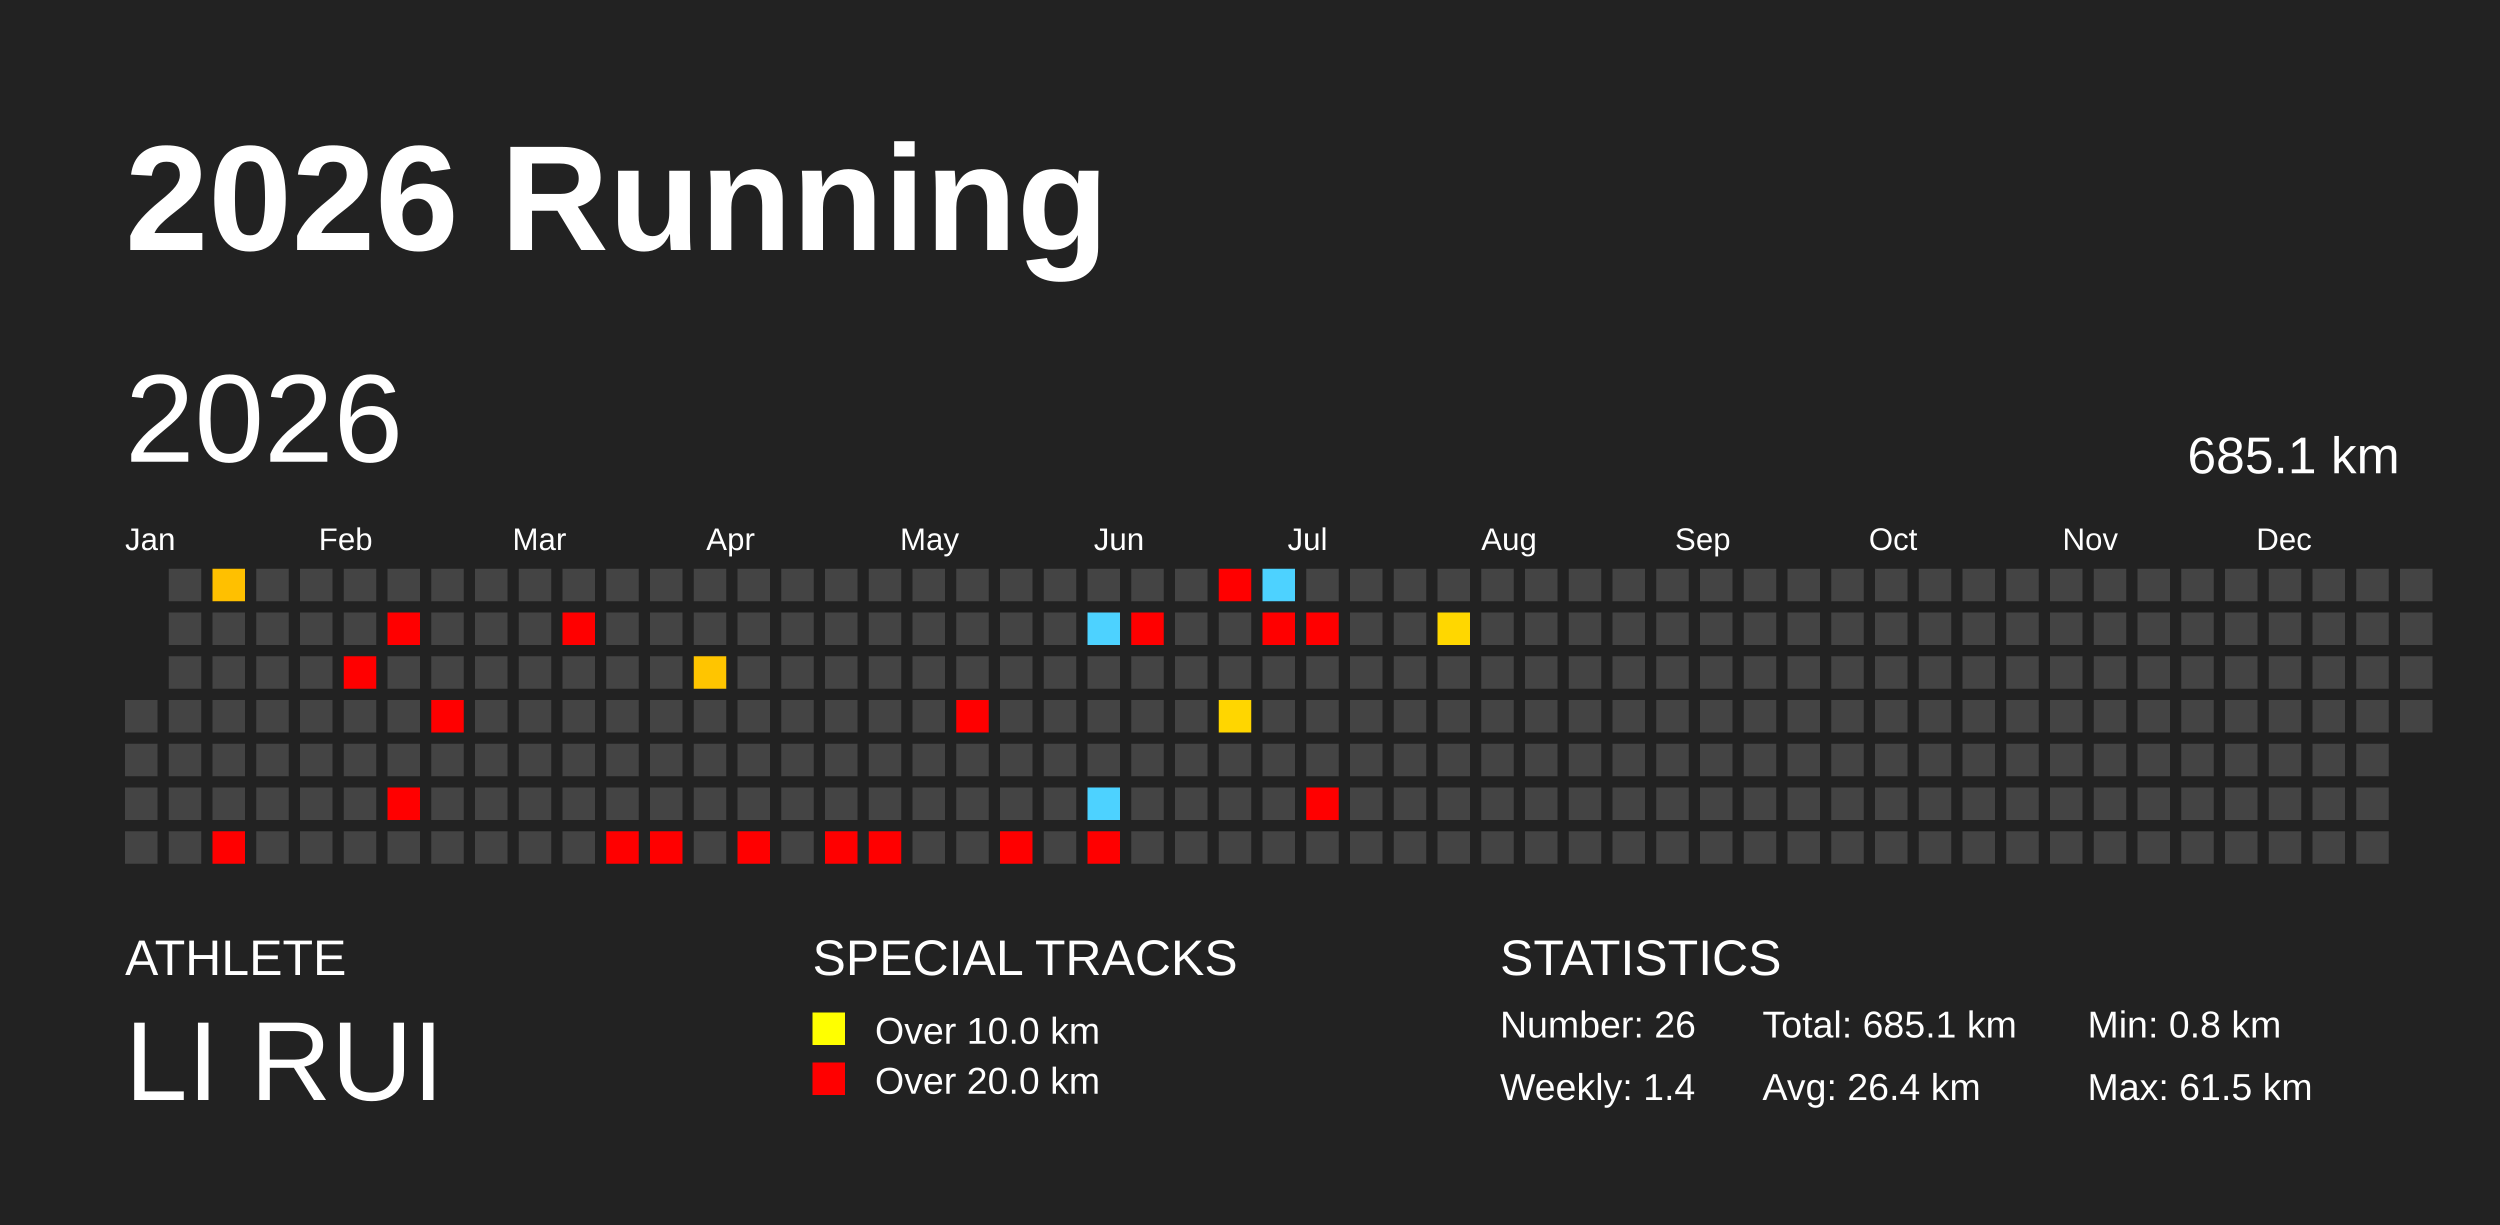
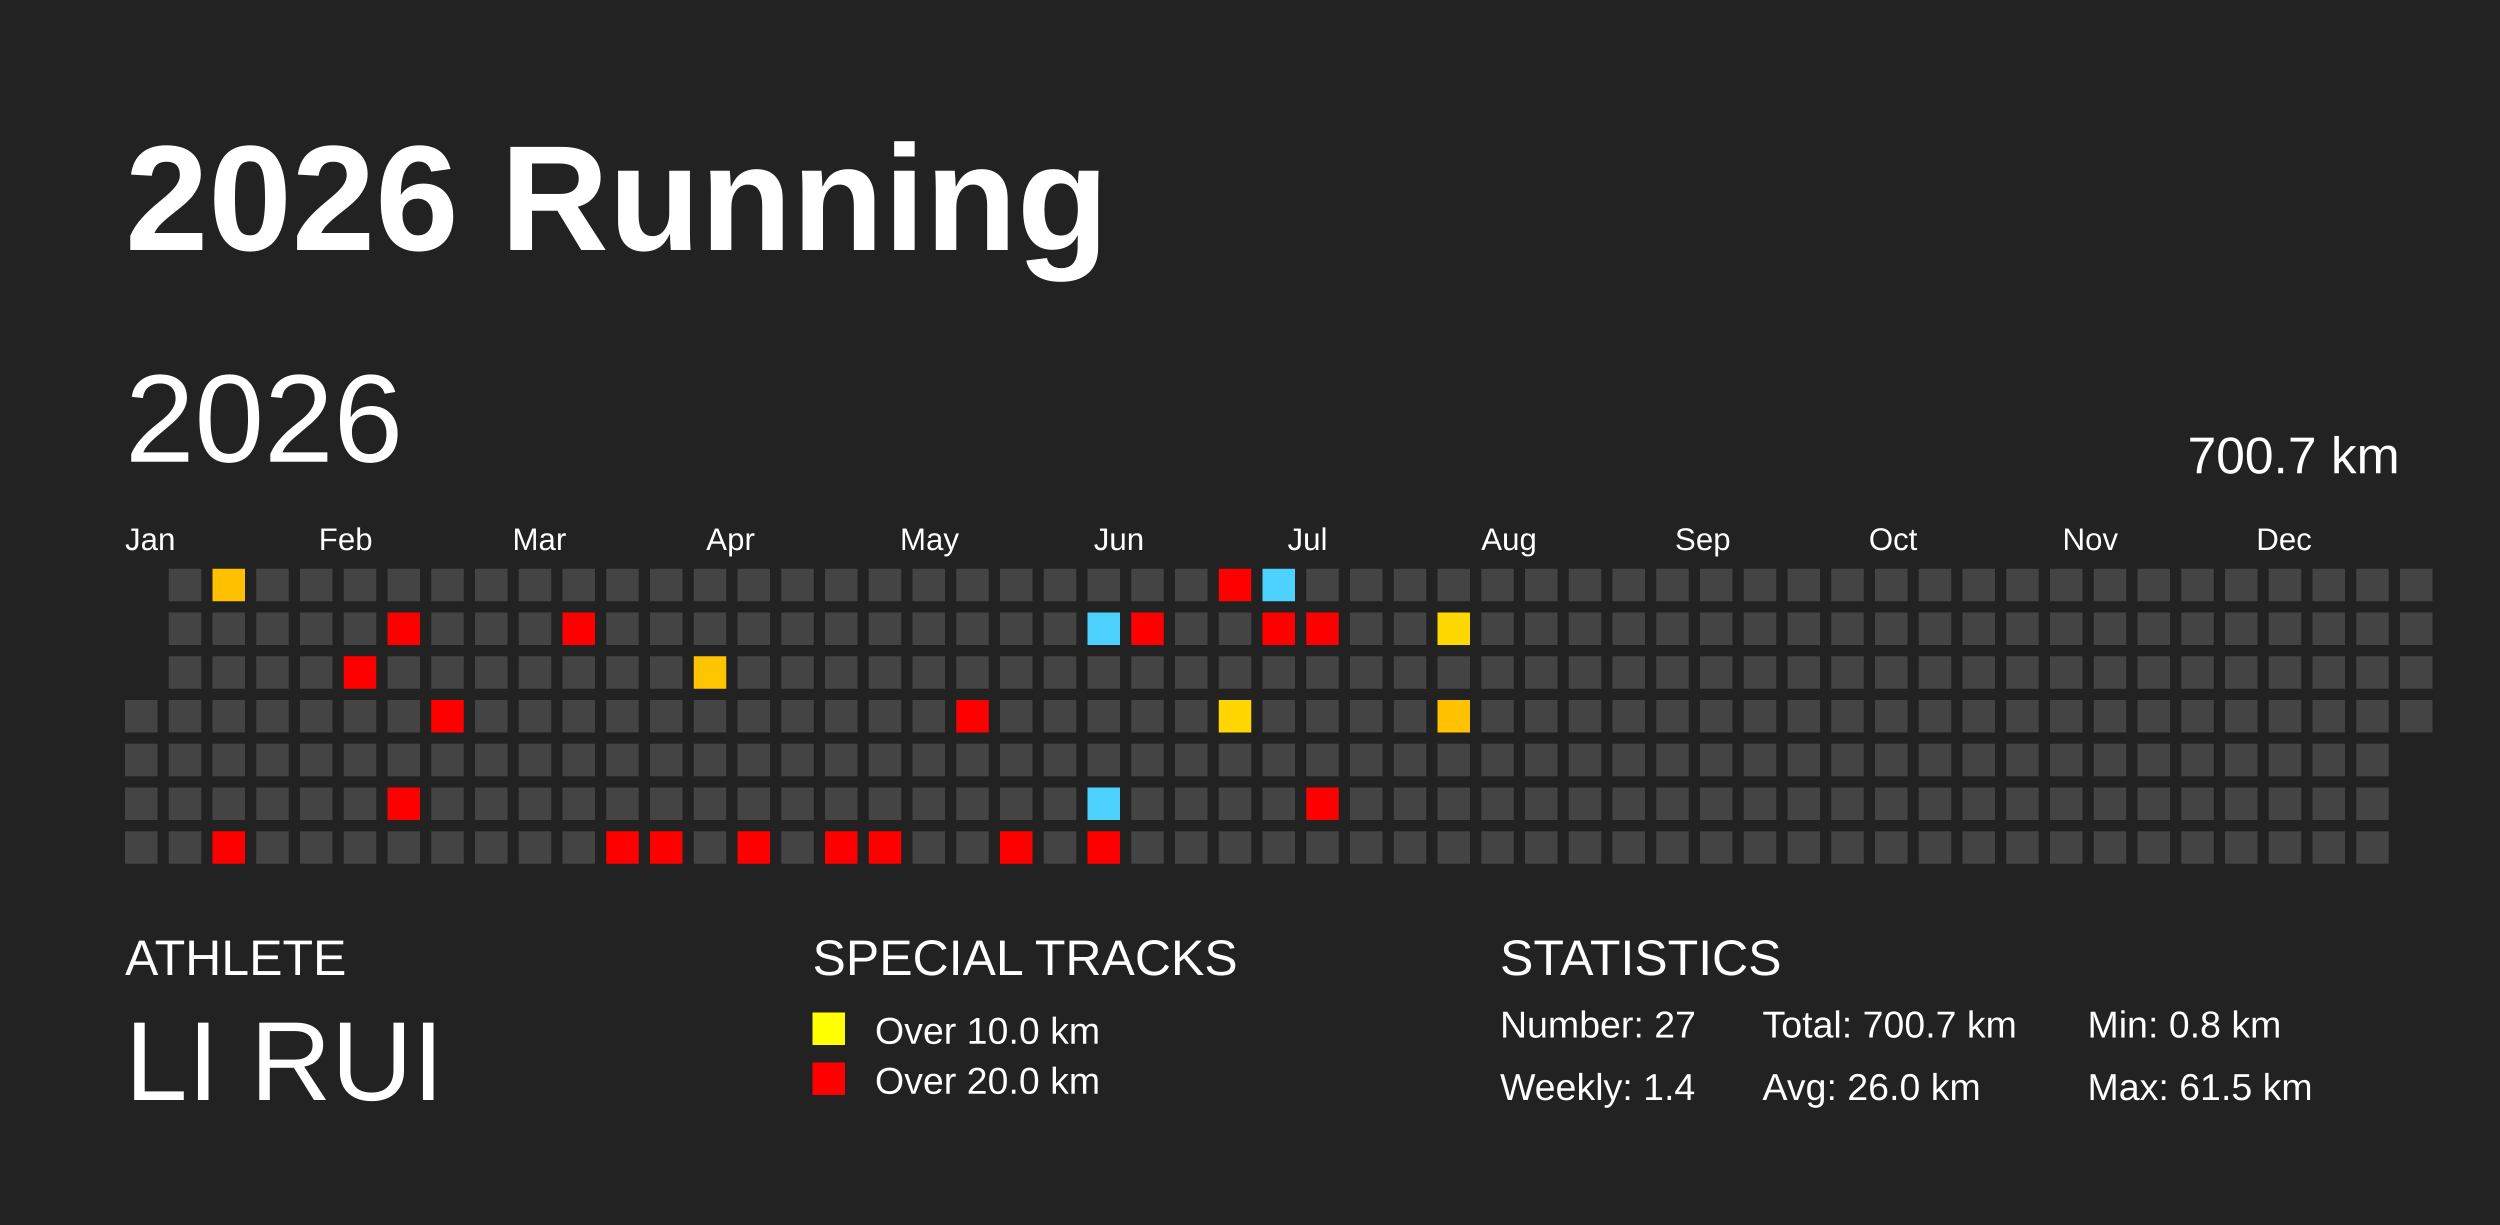
<svg xmlns="http://www.w3.org/2000/svg" baseProfile="full" height="98mm" version="1.1" viewBox="0,0,200,98" width="200mm">
  <defs />
  <rect fill="#222222" height="98" width="200" x="0" y="0" />
  <text fill="#FFFFFF" style="font-size:12px; font-family:Arial; font-weight:bold;" x="10" y="20">2026 Running</text>
  <text fill="#FFFFFF" style="font-size:4px; font-family:Arial" x="10" y="78">ATHLETE</text>
  <text fill="#FFFFFF" style="font-size:9px; font-family:Arial" x="10" y="88">LI RUI</text>
  <text fill="#FFFFFF" style="font-size:4px; font-family:Arial" x="65" y="78">SPECIAL TRACKS</text>
  <rect fill="yellow" height="2.6" width="2.6" x="65" y="81" />
  <text fill="#FFFFFF" style="font-size:3px; font-family:Arial" x="70" y="83.5">Over 10.0 km</text>
  <rect fill="red" height="2.6" width="2.6" x="65" y="85" />
  <text fill="#FFFFFF" style="font-size:3px; font-family:Arial" x="70" y="87.5">Over 20.0 km</text>
  <text fill="#FFFFFF" style="font-size:4px; font-family:Arial" x="120" y="78">STATISTICS</text>
-   <text fill="#FFFFFF" style="font-size:3px; font-family:Arial" x="120" y="83">Number: 26</text>
+   <text fill="#FFFFFF" style="font-size:3px; font-family:Arial" x="120" y="83">Number: 27</text>
  <text fill="#FFFFFF" style="font-size:3px; font-family:Arial" x="120" y="88">Weekly: 1.4</text>
-   <text fill="#FFFFFF" style="font-size:3px; font-family:Arial" x="141" y="83">Total: 685.1 km</text>
-   <text fill="#FFFFFF" style="font-size:3px; font-family:Arial" x="141" y="88">Avg: 26.4 km</text>
+   <text fill="#FFFFFF" style="font-size:3px; font-family:Arial" x="141" y="83">Total: 700.7 km</text>
+   <text fill="#FFFFFF" style="font-size:3px; font-family:Arial" x="141" y="88">Avg: 26.0 km</text>
  <text fill="#FFFFFF" style="font-size:3px; font-family:Arial" x="167" y="83">Min: 0.8 km</text>
  <text fill="#FFFFFF" style="font-size:3px; font-family:Arial" x="167" y="88">Max: 61.5 km</text>
  <text dominant-baseline="hanging" fill="#FFFFFF" style="font-size:10.0px; font-family:Arial;" x="10" y="30">2026</text>
-   <text dominant-baseline="hanging" fill="#FFFFFF" style="font-size:4.125px; font-family:Arial;" x="175" y="35">685.1 km</text>
+   <text dominant-baseline="hanging" fill="#FFFFFF" style="font-size:4.125px; font-family:Arial;" x="175" y="35">700.7 km</text>
  <text fill="#FFFFFF" style="font-size:2.5px; font-family:Arial" x="10.0" y="44">Jan</text>
  <text fill="#FFFFFF" style="font-size:2.5px; font-family:Arial" x="25.5" y="44">Feb</text>
  <text fill="#FFFFFF" style="font-size:2.5px; font-family:Arial" x="41.0" y="44">Mar</text>
  <text fill="#FFFFFF" style="font-size:2.5px; font-family:Arial" x="56.5" y="44">Apr</text>
  <text fill="#FFFFFF" style="font-size:2.5px; font-family:Arial" x="72.0" y="44">May</text>
  <text fill="#FFFFFF" style="font-size:2.5px; font-family:Arial" x="87.5" y="44">Jun</text>
  <text fill="#FFFFFF" style="font-size:2.5px; font-family:Arial" x="103.0" y="44">Jul</text>
  <text fill="#FFFFFF" style="font-size:2.5px; font-family:Arial" x="118.5" y="44">Aug</text>
  <text fill="#FFFFFF" style="font-size:2.5px; font-family:Arial" x="134.0" y="44">Sep</text>
  <text fill="#FFFFFF" style="font-size:2.5px; font-family:Arial" x="149.5" y="44">Oct</text>
  <text fill="#FFFFFF" style="font-size:2.5px; font-family:Arial" x="165.0" y="44">Nov</text>
  <text fill="#FFFFFF" style="font-size:2.5px; font-family:Arial" x="180.5" y="44">Dec</text>
  <rect fill="#444444" height="2.6" width="2.6" x="10.0" y="56.0" />
  <rect fill="#444444" height="2.6" width="2.6" x="10.0" y="59.5" />
  <rect fill="#444444" height="2.6" width="2.6" x="10.0" y="63.0" />
  <rect fill="#444444" height="2.6" width="2.6" x="10.0" y="66.5" />
  <rect fill="#444444" height="2.6" width="2.6" x="13.5" y="45.5" />
  <rect fill="#444444" height="2.6" width="2.6" x="13.5" y="49.0" />
  <rect fill="#444444" height="2.6" width="2.6" x="13.5" y="52.5" />
  <rect fill="#444444" height="2.6" width="2.6" x="13.5" y="56.0" />
  <rect fill="#444444" height="2.6" width="2.6" x="13.5" y="59.5" />
  <rect fill="#444444" height="2.6" width="2.6" x="13.5" y="63.0" />
  <rect fill="#444444" height="2.6" width="2.6" x="13.5" y="66.5" />
  <rect fill="#ffc000" height="2.6" width="2.6" x="17.0" y="45.5" />
  <rect fill="#444444" height="2.6" width="2.6" x="17.0" y="49.0" />
  <rect fill="#444444" height="2.6" width="2.6" x="17.0" y="52.5" />
  <rect fill="#444444" height="2.6" width="2.6" x="17.0" y="56.0" />
  <rect fill="#444444" height="2.6" width="2.6" x="17.0" y="59.5" />
  <rect fill="#444444" height="2.6" width="2.6" x="17.0" y="63.0" />
  <rect fill="red" height="2.6" width="2.6" x="17.0" y="66.5" />
  <rect fill="#444444" height="2.6" width="2.6" x="20.5" y="45.5" />
  <rect fill="#444444" height="2.6" width="2.6" x="20.5" y="49.0" />
  <rect fill="#444444" height="2.6" width="2.6" x="20.5" y="52.5" />
  <rect fill="#444444" height="2.6" width="2.6" x="20.5" y="56.0" />
  <rect fill="#444444" height="2.6" width="2.6" x="20.5" y="59.5" />
  <rect fill="#444444" height="2.6" width="2.6" x="20.5" y="63.0" />
  <rect fill="#444444" height="2.6" width="2.6" x="20.5" y="66.5" />
  <rect fill="#444444" height="2.6" width="2.6" x="24.0" y="45.5" />
  <rect fill="#444444" height="2.6" width="2.6" x="24.0" y="49.0" />
  <rect fill="#444444" height="2.6" width="2.6" x="24.0" y="52.5" />
  <rect fill="#444444" height="2.6" width="2.6" x="24.0" y="56.0" />
  <rect fill="#444444" height="2.6" width="2.6" x="24.0" y="59.5" />
  <rect fill="#444444" height="2.6" width="2.6" x="24.0" y="63.0" />
  <rect fill="#444444" height="2.6" width="2.6" x="24.0" y="66.5" />
  <rect fill="#444444" height="2.6" width="2.6" x="27.5" y="45.5" />
  <rect fill="#444444" height="2.6" width="2.6" x="27.5" y="49.0" />
  <rect fill="red" height="2.6" width="2.6" x="27.5" y="52.5" />
  <rect fill="#444444" height="2.6" width="2.6" x="27.5" y="56.0" />
  <rect fill="#444444" height="2.6" width="2.6" x="27.5" y="59.5" />
  <rect fill="#444444" height="2.6" width="2.6" x="27.5" y="63.0" />
  <rect fill="#444444" height="2.6" width="2.6" x="27.5" y="66.5" />
  <rect fill="#444444" height="2.6" width="2.6" x="31.0" y="45.5" />
  <rect fill="red" height="2.6" width="2.6" x="31.0" y="49.0" />
  <rect fill="#444444" height="2.6" width="2.6" x="31.0" y="52.5" />
  <rect fill="#444444" height="2.6" width="2.6" x="31.0" y="56.0" />
  <rect fill="#444444" height="2.6" width="2.6" x="31.0" y="59.5" />
  <rect fill="red" height="2.6" width="2.6" x="31.0" y="63.0" />
  <rect fill="#444444" height="2.6" width="2.6" x="31.0" y="66.5" />
  <rect fill="#444444" height="2.6" width="2.6" x="34.5" y="45.5" />
  <rect fill="#444444" height="2.6" width="2.6" x="34.5" y="49.0" />
  <rect fill="#444444" height="2.6" width="2.6" x="34.5" y="52.5" />
  <rect fill="red" height="2.6" width="2.6" x="34.5" y="56.0" />
  <rect fill="#444444" height="2.6" width="2.6" x="34.5" y="59.5" />
  <rect fill="#444444" height="2.6" width="2.6" x="34.5" y="63.0" />
  <rect fill="#444444" height="2.6" width="2.6" x="34.5" y="66.5" />
  <rect fill="#444444" height="2.6" width="2.6" x="38.0" y="45.5" />
  <rect fill="#444444" height="2.6" width="2.6" x="38.0" y="49.0" />
  <rect fill="#444444" height="2.6" width="2.6" x="38.0" y="52.5" />
  <rect fill="#444444" height="2.6" width="2.6" x="38.0" y="56.0" />
  <rect fill="#444444" height="2.6" width="2.6" x="38.0" y="59.5" />
  <rect fill="#444444" height="2.6" width="2.6" x="38.0" y="63.0" />
  <rect fill="#444444" height="2.6" width="2.6" x="38.0" y="66.5" />
  <rect fill="#444444" height="2.6" width="2.6" x="41.5" y="45.5" />
  <rect fill="#444444" height="2.6" width="2.6" x="41.5" y="49.0" />
  <rect fill="#444444" height="2.6" width="2.6" x="41.5" y="52.5" />
  <rect fill="#444444" height="2.6" width="2.6" x="41.5" y="56.0" />
  <rect fill="#444444" height="2.6" width="2.6" x="41.5" y="59.5" />
  <rect fill="#444444" height="2.6" width="2.6" x="41.5" y="63.0" />
  <rect fill="#444444" height="2.6" width="2.6" x="41.5" y="66.5" />
  <rect fill="#444444" height="2.6" width="2.6" x="45.0" y="45.5" />
  <rect fill="red" height="2.6" width="2.6" x="45.0" y="49.0" />
  <rect fill="#444444" height="2.6" width="2.6" x="45.0" y="52.5" />
  <rect fill="#444444" height="2.6" width="2.6" x="45.0" y="56.0" />
  <rect fill="#444444" height="2.6" width="2.6" x="45.0" y="59.5" />
  <rect fill="#444444" height="2.6" width="2.6" x="45.0" y="63.0" />
  <rect fill="#444444" height="2.6" width="2.6" x="45.0" y="66.5" />
  <rect fill="#444444" height="2.6" width="2.6" x="48.5" y="45.5" />
  <rect fill="#444444" height="2.6" width="2.6" x="48.5" y="49.0" />
  <rect fill="#444444" height="2.6" width="2.6" x="48.5" y="52.5" />
  <rect fill="#444444" height="2.6" width="2.6" x="48.5" y="56.0" />
  <rect fill="#444444" height="2.6" width="2.6" x="48.5" y="59.5" />
  <rect fill="#444444" height="2.6" width="2.6" x="48.5" y="63.0" />
  <rect fill="red" height="2.6" width="2.6" x="48.5" y="66.5" />
  <rect fill="#444444" height="2.6" width="2.6" x="52.0" y="45.5" />
  <rect fill="#444444" height="2.6" width="2.6" x="52.0" y="49.0" />
  <rect fill="#444444" height="2.6" width="2.6" x="52.0" y="52.5" />
  <rect fill="#444444" height="2.6" width="2.6" x="52.0" y="56.0" />
  <rect fill="#444444" height="2.6" width="2.6" x="52.0" y="59.5" />
  <rect fill="#444444" height="2.6" width="2.6" x="52.0" y="63.0" />
  <rect fill="red" height="2.6" width="2.6" x="52.0" y="66.5" />
  <rect fill="#444444" height="2.6" width="2.6" x="55.5" y="45.5" />
  <rect fill="#444444" height="2.6" width="2.6" x="55.5" y="49.0" />
  <rect fill="#ffc500" height="2.6" width="2.6" x="55.5" y="52.5" />
  <rect fill="#444444" height="2.6" width="2.6" x="55.5" y="56.0" />
  <rect fill="#444444" height="2.6" width="2.6" x="55.5" y="59.5" />
  <rect fill="#444444" height="2.6" width="2.6" x="55.5" y="63.0" />
  <rect fill="#444444" height="2.6" width="2.6" x="55.5" y="66.5" />
  <rect fill="#444444" height="2.6" width="2.6" x="59.0" y="45.5" />
  <rect fill="#444444" height="2.6" width="2.6" x="59.0" y="49.0" />
  <rect fill="#444444" height="2.6" width="2.6" x="59.0" y="52.5" />
  <rect fill="#444444" height="2.6" width="2.6" x="59.0" y="56.0" />
  <rect fill="#444444" height="2.6" width="2.6" x="59.0" y="59.5" />
  <rect fill="#444444" height="2.6" width="2.6" x="59.0" y="63.0" />
  <rect fill="red" height="2.6" width="2.6" x="59.0" y="66.5" />
  <rect fill="#444444" height="2.6" width="2.6" x="62.5" y="45.5" />
  <rect fill="#444444" height="2.6" width="2.6" x="62.5" y="49.0" />
  <rect fill="#444444" height="2.6" width="2.6" x="62.5" y="52.5" />
  <rect fill="#444444" height="2.6" width="2.6" x="62.5" y="56.0" />
  <rect fill="#444444" height="2.6" width="2.6" x="62.5" y="59.5" />
  <rect fill="#444444" height="2.6" width="2.6" x="62.5" y="63.0" />
  <rect fill="#444444" height="2.6" width="2.6" x="62.5" y="66.5" />
  <rect fill="#444444" height="2.6" width="2.6" x="66.0" y="45.5" />
  <rect fill="#444444" height="2.6" width="2.6" x="66.0" y="49.0" />
  <rect fill="#444444" height="2.6" width="2.6" x="66.0" y="52.5" />
  <rect fill="#444444" height="2.6" width="2.6" x="66.0" y="56.0" />
  <rect fill="#444444" height="2.6" width="2.6" x="66.0" y="59.5" />
  <rect fill="#444444" height="2.6" width="2.6" x="66.0" y="63.0" />
  <rect fill="red" height="2.6" width="2.6" x="66.0" y="66.5" />
  <rect fill="#444444" height="2.6" width="2.6" x="69.5" y="45.5" />
  <rect fill="#444444" height="2.6" width="2.6" x="69.5" y="49.0" />
  <rect fill="#444444" height="2.6" width="2.6" x="69.5" y="52.5" />
  <rect fill="#444444" height="2.6" width="2.6" x="69.5" y="56.0" />
  <rect fill="#444444" height="2.6" width="2.6" x="69.5" y="59.5" />
  <rect fill="#444444" height="2.6" width="2.6" x="69.5" y="63.0" />
  <rect fill="red" height="2.6" width="2.6" x="69.5" y="66.5" />
  <rect fill="#444444" height="2.6" width="2.6" x="73.0" y="45.5" />
  <rect fill="#444444" height="2.6" width="2.6" x="73.0" y="49.0" />
  <rect fill="#444444" height="2.6" width="2.6" x="73.0" y="52.5" />
  <rect fill="#444444" height="2.6" width="2.6" x="73.0" y="56.0" />
  <rect fill="#444444" height="2.6" width="2.6" x="73.0" y="59.5" />
  <rect fill="#444444" height="2.6" width="2.6" x="73.0" y="63.0" />
  <rect fill="#444444" height="2.6" width="2.6" x="73.0" y="66.5" />
  <rect fill="#444444" height="2.6" width="2.6" x="76.5" y="45.5" />
  <rect fill="#444444" height="2.6" width="2.6" x="76.5" y="49.0" />
  <rect fill="#444444" height="2.6" width="2.6" x="76.5" y="52.5" />
  <rect fill="red" height="2.6" width="2.6" x="76.5" y="56.0" />
  <rect fill="#444444" height="2.6" width="2.6" x="76.5" y="59.5" />
  <rect fill="#444444" height="2.6" width="2.6" x="76.5" y="63.0" />
  <rect fill="#444444" height="2.6" width="2.6" x="76.5" y="66.5" />
  <rect fill="#444444" height="2.6" width="2.6" x="80.0" y="45.5" />
  <rect fill="#444444" height="2.6" width="2.6" x="80.0" y="49.0" />
  <rect fill="#444444" height="2.6" width="2.6" x="80.0" y="52.5" />
  <rect fill="#444444" height="2.6" width="2.6" x="80.0" y="56.0" />
  <rect fill="#444444" height="2.6" width="2.6" x="80.0" y="59.5" />
  <rect fill="#444444" height="2.6" width="2.6" x="80.0" y="63.0" />
  <rect fill="red" height="2.6" width="2.6" x="80.0" y="66.5" />
  <rect fill="#444444" height="2.6" width="2.6" x="83.5" y="45.5" />
  <rect fill="#444444" height="2.6" width="2.6" x="83.5" y="49.0" />
  <rect fill="#444444" height="2.6" width="2.6" x="83.5" y="52.5" />
  <rect fill="#444444" height="2.6" width="2.6" x="83.5" y="56.0" />
  <rect fill="#444444" height="2.6" width="2.6" x="83.5" y="59.5" />
  <rect fill="#444444" height="2.6" width="2.6" x="83.5" y="63.0" />
  <rect fill="#444444" height="2.6" width="2.6" x="83.5" y="66.5" />
  <rect fill="#444444" height="2.6" width="2.6" x="87.0" y="45.5" />
  <rect fill="#4dd2ff" height="2.6" width="2.6" x="87.0" y="49.0" />
  <rect fill="#444444" height="2.6" width="2.6" x="87.0" y="52.5" />
  <rect fill="#444444" height="2.6" width="2.6" x="87.0" y="56.0" />
  <rect fill="#444444" height="2.6" width="2.6" x="87.0" y="59.5" />
  <rect fill="#4dd2ff" height="2.6" width="2.6" x="87.0" y="63.0" />
  <rect fill="red" height="2.6" width="2.6" x="87.0" y="66.5" />
  <rect fill="#444444" height="2.6" width="2.6" x="90.5" y="45.5" />
  <rect fill="red" height="2.6" width="2.6" x="90.5" y="49.0" />
  <rect fill="#444444" height="2.6" width="2.6" x="90.5" y="52.5" />
  <rect fill="#444444" height="2.6" width="2.6" x="90.5" y="56.0" />
  <rect fill="#444444" height="2.6" width="2.6" x="90.5" y="59.5" />
  <rect fill="#444444" height="2.6" width="2.6" x="90.5" y="63.0" />
  <rect fill="#444444" height="2.6" width="2.6" x="90.5" y="66.5" />
  <rect fill="#444444" height="2.6" width="2.6" x="94.0" y="45.5" />
  <rect fill="#444444" height="2.6" width="2.6" x="94.0" y="49.0" />
  <rect fill="#444444" height="2.6" width="2.6" x="94.0" y="52.5" />
  <rect fill="#444444" height="2.6" width="2.6" x="94.0" y="56.0" />
  <rect fill="#444444" height="2.6" width="2.6" x="94.0" y="59.5" />
  <rect fill="#444444" height="2.6" width="2.6" x="94.0" y="63.0" />
  <rect fill="#444444" height="2.6" width="2.6" x="94.0" y="66.5" />
  <rect fill="red" height="2.6" width="2.6" x="97.5" y="45.5" />
  <rect fill="#444444" height="2.6" width="2.6" x="97.5" y="49.0" />
  <rect fill="#444444" height="2.6" width="2.6" x="97.5" y="52.5" />
  <rect fill="#ffd600" height="2.6" width="2.6" x="97.5" y="56.0" />
  <rect fill="#444444" height="2.6" width="2.6" x="97.5" y="59.5" />
  <rect fill="#444444" height="2.6" width="2.6" x="97.5" y="63.0" />
  <rect fill="#444444" height="2.6" width="2.6" x="97.5" y="66.5" />
  <rect fill="#4dd2ff" height="2.6" width="2.6" x="101.0" y="45.5" />
  <rect fill="red" height="2.6" width="2.6" x="101.0" y="49.0" />
  <rect fill="#444444" height="2.6" width="2.6" x="101.0" y="52.5" />
  <rect fill="#444444" height="2.6" width="2.6" x="101.0" y="56.0" />
  <rect fill="#444444" height="2.6" width="2.6" x="101.0" y="59.5" />
  <rect fill="#444444" height="2.6" width="2.6" x="101.0" y="63.0" />
  <rect fill="#444444" height="2.6" width="2.6" x="101.0" y="66.5" />
  <rect fill="#444444" height="2.6" width="2.6" x="104.5" y="45.5" />
  <rect fill="red" height="2.6" width="2.6" x="104.5" y="49.0" />
  <rect fill="#444444" height="2.6" width="2.6" x="104.5" y="52.5" />
  <rect fill="#444444" height="2.6" width="2.6" x="104.5" y="56.0" />
  <rect fill="#444444" height="2.6" width="2.6" x="104.5" y="59.5" />
  <rect fill="red" height="2.6" width="2.6" x="104.5" y="63.0" />
  <rect fill="#444444" height="2.6" width="2.6" x="104.5" y="66.5" />
  <rect fill="#444444" height="2.6" width="2.6" x="108.0" y="45.5" />
  <rect fill="#444444" height="2.6" width="2.6" x="108.0" y="49.0" />
  <rect fill="#444444" height="2.6" width="2.6" x="108.0" y="52.5" />
  <rect fill="#444444" height="2.6" width="2.6" x="108.0" y="56.0" />
  <rect fill="#444444" height="2.6" width="2.6" x="108.0" y="59.5" />
  <rect fill="#444444" height="2.6" width="2.6" x="108.0" y="63.0" />
  <rect fill="#444444" height="2.6" width="2.6" x="108.0" y="66.5" />
  <rect fill="#444444" height="2.6" width="2.6" x="111.5" y="45.5" />
  <rect fill="#444444" height="2.6" width="2.6" x="111.5" y="49.0" />
  <rect fill="#444444" height="2.6" width="2.6" x="111.5" y="52.5" />
  <rect fill="#444444" height="2.6" width="2.6" x="111.5" y="56.0" />
  <rect fill="#444444" height="2.6" width="2.6" x="111.5" y="59.5" />
  <rect fill="#444444" height="2.6" width="2.6" x="111.5" y="63.0" />
  <rect fill="#444444" height="2.6" width="2.6" x="111.5" y="66.5" />
  <rect fill="#444444" height="2.6" width="2.6" x="115.0" y="45.5" />
  <rect fill="#ffd700" height="2.6" width="2.6" x="115.0" y="49.0" />
  <rect fill="#444444" height="2.6" width="2.6" x="115.0" y="52.5" />
-   <rect fill="#444444" height="2.6" width="2.6" x="115.0" y="56.0" />
+   <rect fill="#ffc100" height="2.6" width="2.6" x="115.0" y="56.0" />
  <rect fill="#444444" height="2.6" width="2.6" x="115.0" y="59.5" />
  <rect fill="#444444" height="2.6" width="2.6" x="115.0" y="63.0" />
  <rect fill="#444444" height="2.6" width="2.6" x="115.0" y="66.5" />
  <rect fill="#444444" height="2.6" width="2.6" x="118.5" y="45.5" />
  <rect fill="#444444" height="2.6" width="2.6" x="118.5" y="49.0" />
  <rect fill="#444444" height="2.6" width="2.6" x="118.5" y="52.5" />
  <rect fill="#444444" height="2.6" width="2.6" x="118.5" y="56.0" />
  <rect fill="#444444" height="2.6" width="2.6" x="118.5" y="59.5" />
  <rect fill="#444444" height="2.6" width="2.6" x="118.5" y="63.0" />
  <rect fill="#444444" height="2.6" width="2.6" x="118.5" y="66.5" />
  <rect fill="#444444" height="2.6" width="2.6" x="122.0" y="45.5" />
  <rect fill="#444444" height="2.6" width="2.6" x="122.0" y="49.0" />
  <rect fill="#444444" height="2.6" width="2.6" x="122.0" y="52.5" />
  <rect fill="#444444" height="2.6" width="2.6" x="122.0" y="56.0" />
  <rect fill="#444444" height="2.6" width="2.6" x="122.0" y="59.5" />
  <rect fill="#444444" height="2.6" width="2.6" x="122.0" y="63.0" />
  <rect fill="#444444" height="2.6" width="2.6" x="122.0" y="66.5" />
  <rect fill="#444444" height="2.6" width="2.6" x="125.5" y="45.5" />
  <rect fill="#444444" height="2.6" width="2.6" x="125.5" y="49.0" />
  <rect fill="#444444" height="2.6" width="2.6" x="125.5" y="52.5" />
  <rect fill="#444444" height="2.6" width="2.6" x="125.5" y="56.0" />
  <rect fill="#444444" height="2.6" width="2.6" x="125.5" y="59.5" />
  <rect fill="#444444" height="2.6" width="2.6" x="125.5" y="63.0" />
  <rect fill="#444444" height="2.6" width="2.6" x="125.5" y="66.5" />
  <rect fill="#444444" height="2.6" width="2.6" x="129.0" y="45.5" />
  <rect fill="#444444" height="2.6" width="2.6" x="129.0" y="49.0" />
  <rect fill="#444444" height="2.6" width="2.6" x="129.0" y="52.5" />
  <rect fill="#444444" height="2.6" width="2.6" x="129.0" y="56.0" />
  <rect fill="#444444" height="2.6" width="2.6" x="129.0" y="59.5" />
  <rect fill="#444444" height="2.6" width="2.6" x="129.0" y="63.0" />
  <rect fill="#444444" height="2.6" width="2.6" x="129.0" y="66.5" />
  <rect fill="#444444" height="2.6" width="2.6" x="132.5" y="45.5" />
  <rect fill="#444444" height="2.6" width="2.6" x="132.5" y="49.0" />
  <rect fill="#444444" height="2.6" width="2.6" x="132.5" y="52.5" />
  <rect fill="#444444" height="2.6" width="2.6" x="132.5" y="56.0" />
  <rect fill="#444444" height="2.6" width="2.6" x="132.5" y="59.5" />
  <rect fill="#444444" height="2.6" width="2.6" x="132.5" y="63.0" />
  <rect fill="#444444" height="2.6" width="2.6" x="132.5" y="66.5" />
  <rect fill="#444444" height="2.6" width="2.6" x="136.0" y="45.5" />
  <rect fill="#444444" height="2.6" width="2.6" x="136.0" y="49.0" />
  <rect fill="#444444" height="2.6" width="2.6" x="136.0" y="52.5" />
  <rect fill="#444444" height="2.6" width="2.6" x="136.0" y="56.0" />
  <rect fill="#444444" height="2.6" width="2.6" x="136.0" y="59.5" />
  <rect fill="#444444" height="2.6" width="2.6" x="136.0" y="63.0" />
  <rect fill="#444444" height="2.6" width="2.6" x="136.0" y="66.5" />
  <rect fill="#444444" height="2.6" width="2.6" x="139.5" y="45.5" />
  <rect fill="#444444" height="2.6" width="2.6" x="139.5" y="49.0" />
  <rect fill="#444444" height="2.6" width="2.6" x="139.5" y="52.5" />
  <rect fill="#444444" height="2.6" width="2.6" x="139.5" y="56.0" />
  <rect fill="#444444" height="2.6" width="2.6" x="139.5" y="59.5" />
  <rect fill="#444444" height="2.6" width="2.6" x="139.5" y="63.0" />
  <rect fill="#444444" height="2.6" width="2.6" x="139.5" y="66.5" />
  <rect fill="#444444" height="2.6" width="2.6" x="143.0" y="45.5" />
  <rect fill="#444444" height="2.6" width="2.6" x="143.0" y="49.0" />
  <rect fill="#444444" height="2.6" width="2.6" x="143.0" y="52.5" />
  <rect fill="#444444" height="2.6" width="2.6" x="143.0" y="56.0" />
  <rect fill="#444444" height="2.6" width="2.6" x="143.0" y="59.5" />
  <rect fill="#444444" height="2.6" width="2.6" x="143.0" y="63.0" />
  <rect fill="#444444" height="2.6" width="2.6" x="143.0" y="66.5" />
  <rect fill="#444444" height="2.6" width="2.6" x="146.5" y="45.5" />
  <rect fill="#444444" height="2.6" width="2.6" x="146.5" y="49.0" />
  <rect fill="#444444" height="2.6" width="2.6" x="146.5" y="52.5" />
  <rect fill="#444444" height="2.6" width="2.6" x="146.5" y="56.0" />
  <rect fill="#444444" height="2.6" width="2.6" x="146.5" y="59.5" />
  <rect fill="#444444" height="2.6" width="2.6" x="146.5" y="63.0" />
  <rect fill="#444444" height="2.6" width="2.6" x="146.5" y="66.5" />
  <rect fill="#444444" height="2.6" width="2.6" x="150.0" y="45.5" />
  <rect fill="#444444" height="2.6" width="2.6" x="150.0" y="49.0" />
  <rect fill="#444444" height="2.6" width="2.6" x="150.0" y="52.5" />
  <rect fill="#444444" height="2.6" width="2.6" x="150.0" y="56.0" />
  <rect fill="#444444" height="2.6" width="2.6" x="150.0" y="59.5" />
  <rect fill="#444444" height="2.6" width="2.6" x="150.0" y="63.0" />
  <rect fill="#444444" height="2.6" width="2.6" x="150.0" y="66.5" />
  <rect fill="#444444" height="2.6" width="2.6" x="153.5" y="45.5" />
  <rect fill="#444444" height="2.6" width="2.6" x="153.5" y="49.0" />
  <rect fill="#444444" height="2.6" width="2.6" x="153.5" y="52.5" />
  <rect fill="#444444" height="2.6" width="2.6" x="153.5" y="56.0" />
  <rect fill="#444444" height="2.6" width="2.6" x="153.5" y="59.5" />
  <rect fill="#444444" height="2.6" width="2.6" x="153.5" y="63.0" />
  <rect fill="#444444" height="2.6" width="2.6" x="153.5" y="66.5" />
  <rect fill="#444444" height="2.6" width="2.6" x="157.0" y="45.5" />
  <rect fill="#444444" height="2.6" width="2.6" x="157.0" y="49.0" />
  <rect fill="#444444" height="2.6" width="2.6" x="157.0" y="52.5" />
  <rect fill="#444444" height="2.6" width="2.6" x="157.0" y="56.0" />
  <rect fill="#444444" height="2.6" width="2.6" x="157.0" y="59.5" />
  <rect fill="#444444" height="2.6" width="2.6" x="157.0" y="63.0" />
  <rect fill="#444444" height="2.6" width="2.6" x="157.0" y="66.5" />
  <rect fill="#444444" height="2.6" width="2.6" x="160.5" y="45.5" />
  <rect fill="#444444" height="2.6" width="2.6" x="160.5" y="49.0" />
  <rect fill="#444444" height="2.6" width="2.6" x="160.5" y="52.5" />
  <rect fill="#444444" height="2.6" width="2.6" x="160.5" y="56.0" />
  <rect fill="#444444" height="2.6" width="2.6" x="160.5" y="59.5" />
  <rect fill="#444444" height="2.6" width="2.6" x="160.5" y="63.0" />
  <rect fill="#444444" height="2.6" width="2.6" x="160.5" y="66.5" />
  <rect fill="#444444" height="2.6" width="2.6" x="164.0" y="45.5" />
  <rect fill="#444444" height="2.6" width="2.6" x="164.0" y="49.0" />
  <rect fill="#444444" height="2.6" width="2.6" x="164.0" y="52.5" />
  <rect fill="#444444" height="2.6" width="2.6" x="164.0" y="56.0" />
  <rect fill="#444444" height="2.6" width="2.6" x="164.0" y="59.5" />
  <rect fill="#444444" height="2.6" width="2.6" x="164.0" y="63.0" />
  <rect fill="#444444" height="2.6" width="2.6" x="164.0" y="66.5" />
  <rect fill="#444444" height="2.6" width="2.6" x="167.5" y="45.5" />
  <rect fill="#444444" height="2.6" width="2.6" x="167.5" y="49.0" />
  <rect fill="#444444" height="2.6" width="2.6" x="167.5" y="52.5" />
  <rect fill="#444444" height="2.6" width="2.6" x="167.5" y="56.0" />
  <rect fill="#444444" height="2.6" width="2.6" x="167.5" y="59.5" />
  <rect fill="#444444" height="2.6" width="2.6" x="167.5" y="63.0" />
  <rect fill="#444444" height="2.6" width="2.6" x="167.5" y="66.5" />
  <rect fill="#444444" height="2.6" width="2.6" x="171.0" y="45.5" />
  <rect fill="#444444" height="2.6" width="2.6" x="171.0" y="49.0" />
  <rect fill="#444444" height="2.6" width="2.6" x="171.0" y="52.5" />
  <rect fill="#444444" height="2.6" width="2.6" x="171.0" y="56.0" />
  <rect fill="#444444" height="2.6" width="2.6" x="171.0" y="59.5" />
  <rect fill="#444444" height="2.6" width="2.6" x="171.0" y="63.0" />
  <rect fill="#444444" height="2.6" width="2.6" x="171.0" y="66.5" />
  <rect fill="#444444" height="2.6" width="2.6" x="174.5" y="45.5" />
  <rect fill="#444444" height="2.6" width="2.6" x="174.5" y="49.0" />
  <rect fill="#444444" height="2.6" width="2.6" x="174.5" y="52.5" />
  <rect fill="#444444" height="2.6" width="2.6" x="174.5" y="56.0" />
  <rect fill="#444444" height="2.6" width="2.6" x="174.5" y="59.5" />
  <rect fill="#444444" height="2.6" width="2.6" x="174.5" y="63.0" />
  <rect fill="#444444" height="2.6" width="2.6" x="174.5" y="66.5" />
  <rect fill="#444444" height="2.6" width="2.6" x="178.0" y="45.5" />
  <rect fill="#444444" height="2.6" width="2.6" x="178.0" y="49.0" />
  <rect fill="#444444" height="2.6" width="2.6" x="178.0" y="52.5" />
  <rect fill="#444444" height="2.6" width="2.6" x="178.0" y="56.0" />
  <rect fill="#444444" height="2.6" width="2.6" x="178.0" y="59.5" />
  <rect fill="#444444" height="2.6" width="2.6" x="178.0" y="63.0" />
  <rect fill="#444444" height="2.6" width="2.6" x="178.0" y="66.5" />
  <rect fill="#444444" height="2.6" width="2.6" x="181.5" y="45.5" />
  <rect fill="#444444" height="2.6" width="2.6" x="181.5" y="49.0" />
  <rect fill="#444444" height="2.6" width="2.6" x="181.5" y="52.5" />
  <rect fill="#444444" height="2.6" width="2.6" x="181.5" y="56.0" />
  <rect fill="#444444" height="2.6" width="2.6" x="181.5" y="59.5" />
  <rect fill="#444444" height="2.6" width="2.6" x="181.5" y="63.0" />
  <rect fill="#444444" height="2.6" width="2.6" x="181.5" y="66.5" />
  <rect fill="#444444" height="2.6" width="2.6" x="185.0" y="45.5" />
  <rect fill="#444444" height="2.6" width="2.6" x="185.0" y="49.0" />
  <rect fill="#444444" height="2.6" width="2.6" x="185.0" y="52.5" />
  <rect fill="#444444" height="2.6" width="2.6" x="185.0" y="56.0" />
  <rect fill="#444444" height="2.6" width="2.6" x="185.0" y="59.5" />
  <rect fill="#444444" height="2.6" width="2.6" x="185.0" y="63.0" />
  <rect fill="#444444" height="2.6" width="2.6" x="185.0" y="66.5" />
  <rect fill="#444444" height="2.6" width="2.6" x="188.5" y="45.5" />
  <rect fill="#444444" height="2.6" width="2.6" x="188.5" y="49.0" />
  <rect fill="#444444" height="2.6" width="2.6" x="188.5" y="52.5" />
  <rect fill="#444444" height="2.6" width="2.6" x="188.5" y="56.0" />
  <rect fill="#444444" height="2.6" width="2.6" x="188.5" y="59.5" />
  <rect fill="#444444" height="2.6" width="2.6" x="188.5" y="63.0" />
  <rect fill="#444444" height="2.6" width="2.6" x="188.5" y="66.5" />
  <rect fill="#444444" height="2.6" width="2.6" x="192.0" y="45.5" />
  <rect fill="#444444" height="2.6" width="2.6" x="192.0" y="49.0" />
  <rect fill="#444444" height="2.6" width="2.6" x="192.0" y="52.5" />
  <rect fill="#444444" height="2.6" width="2.6" x="192.0" y="56.0" />
</svg>
